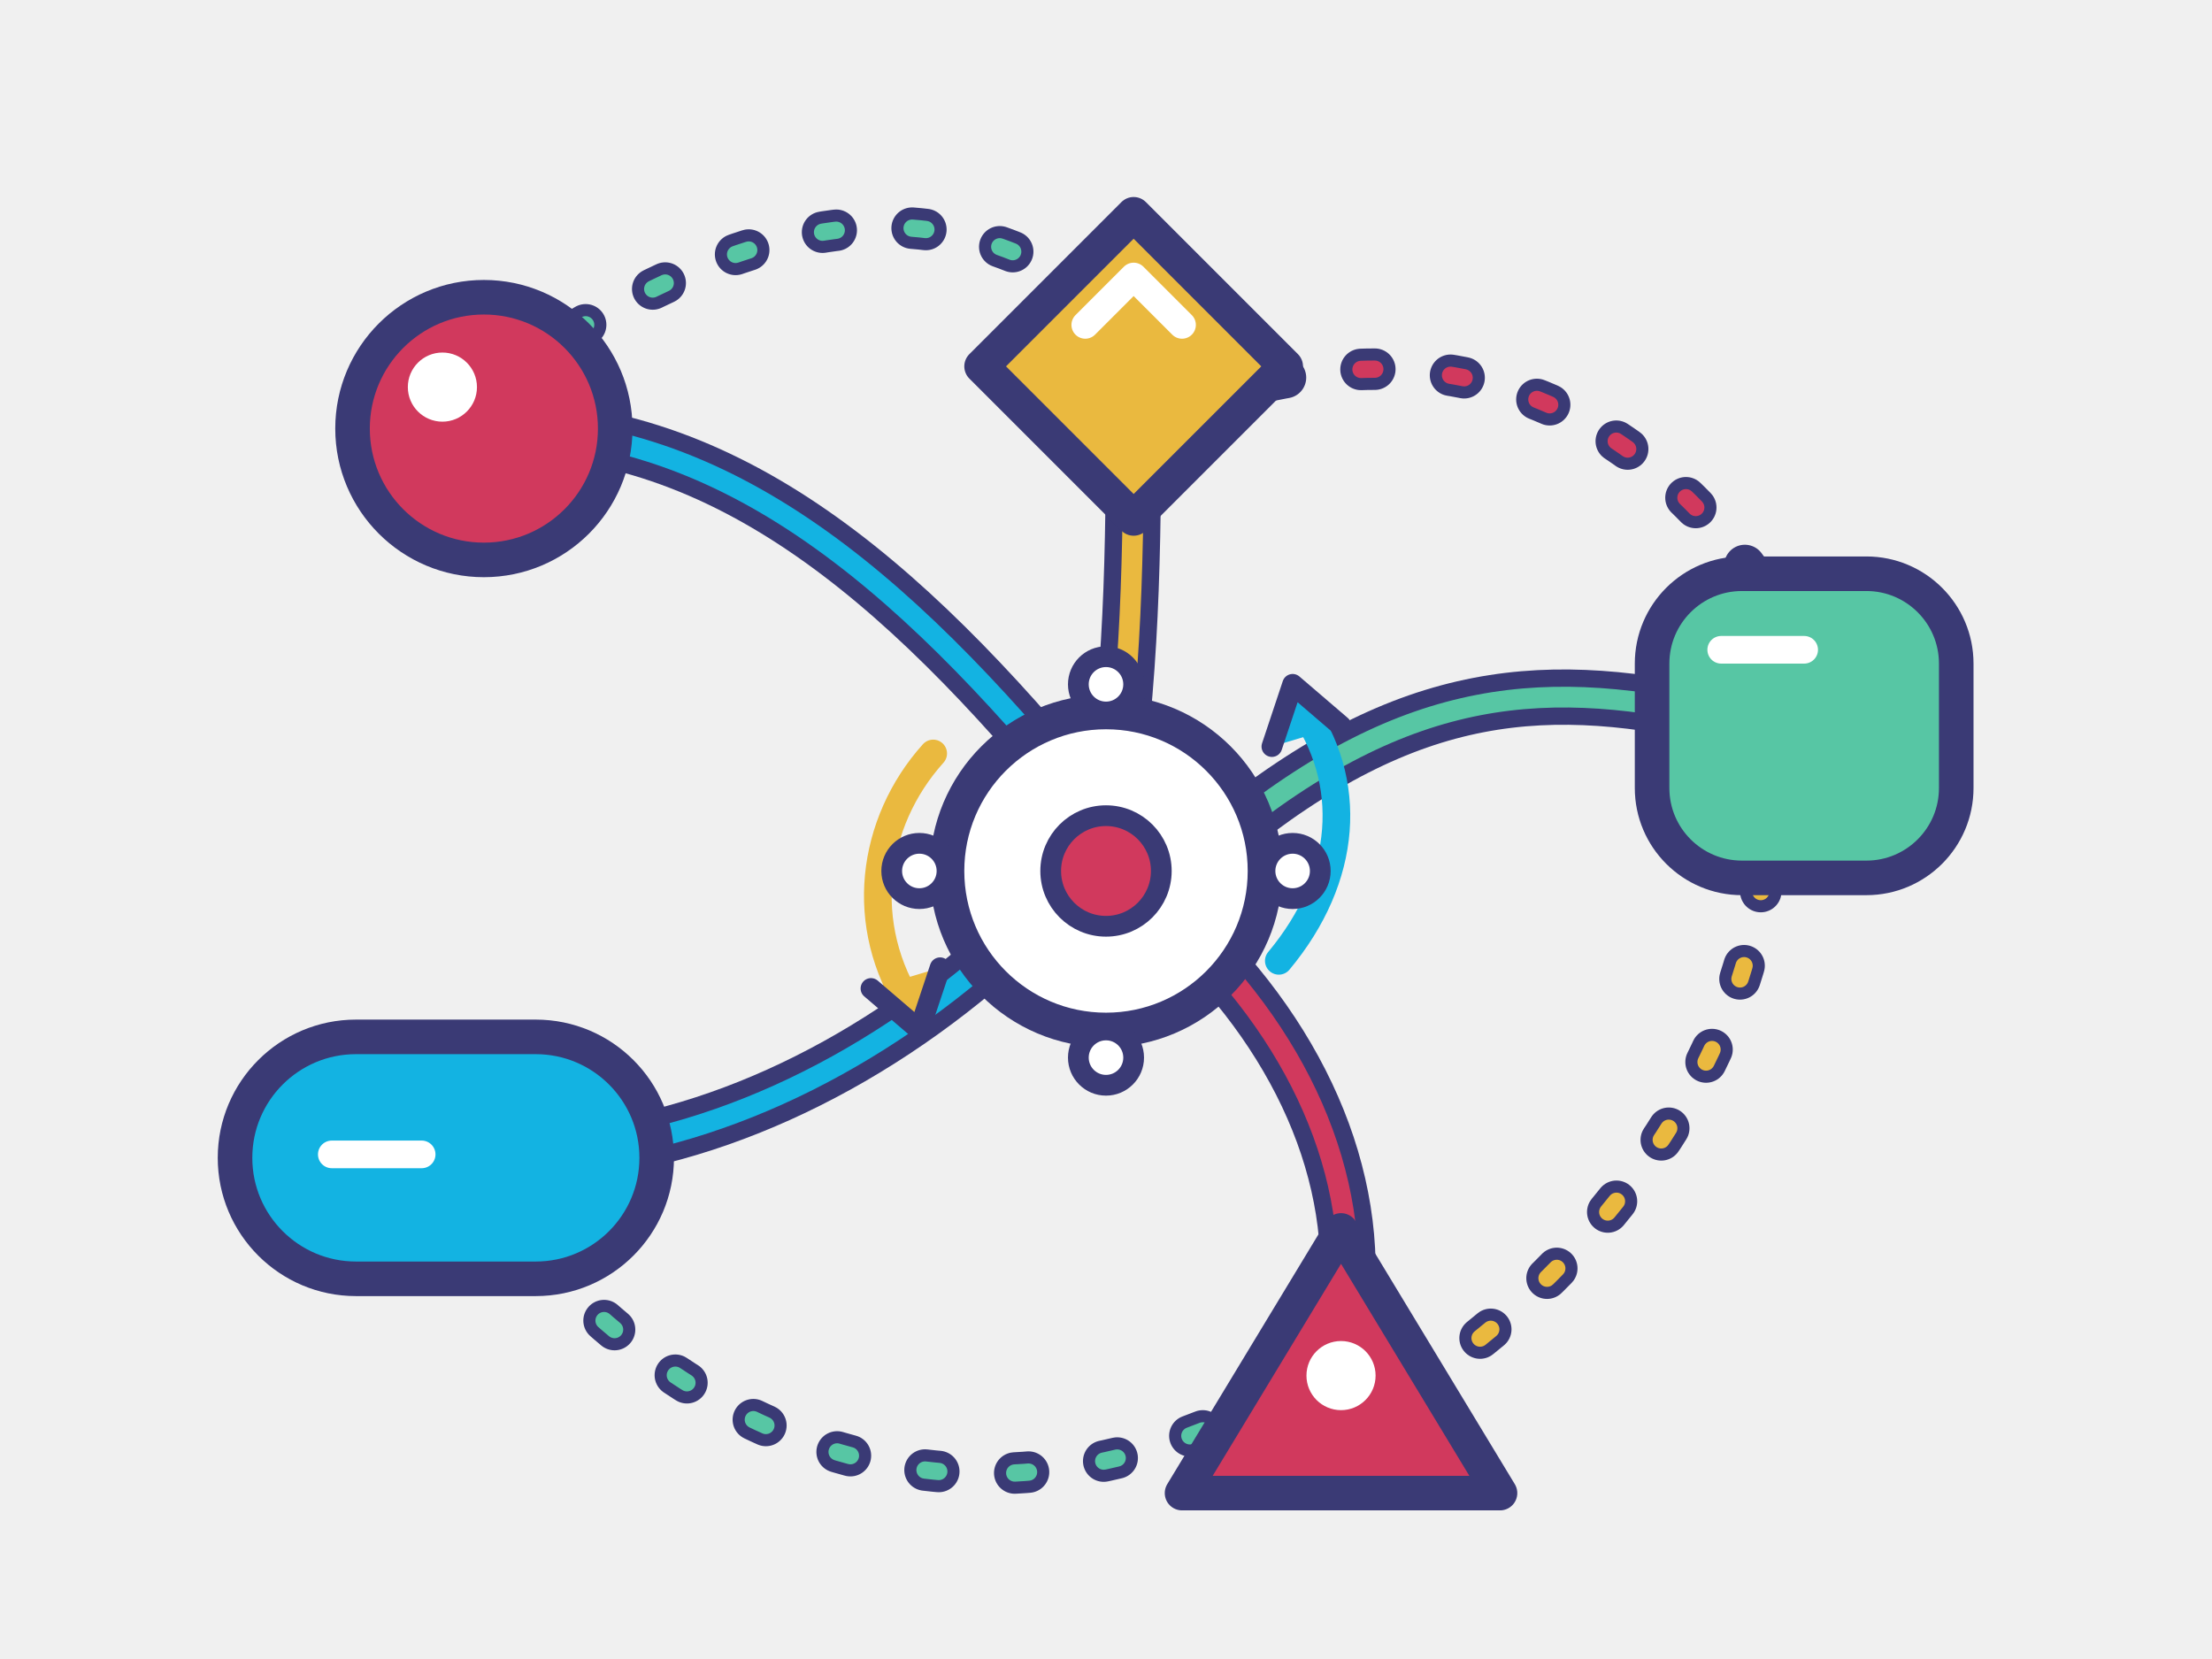
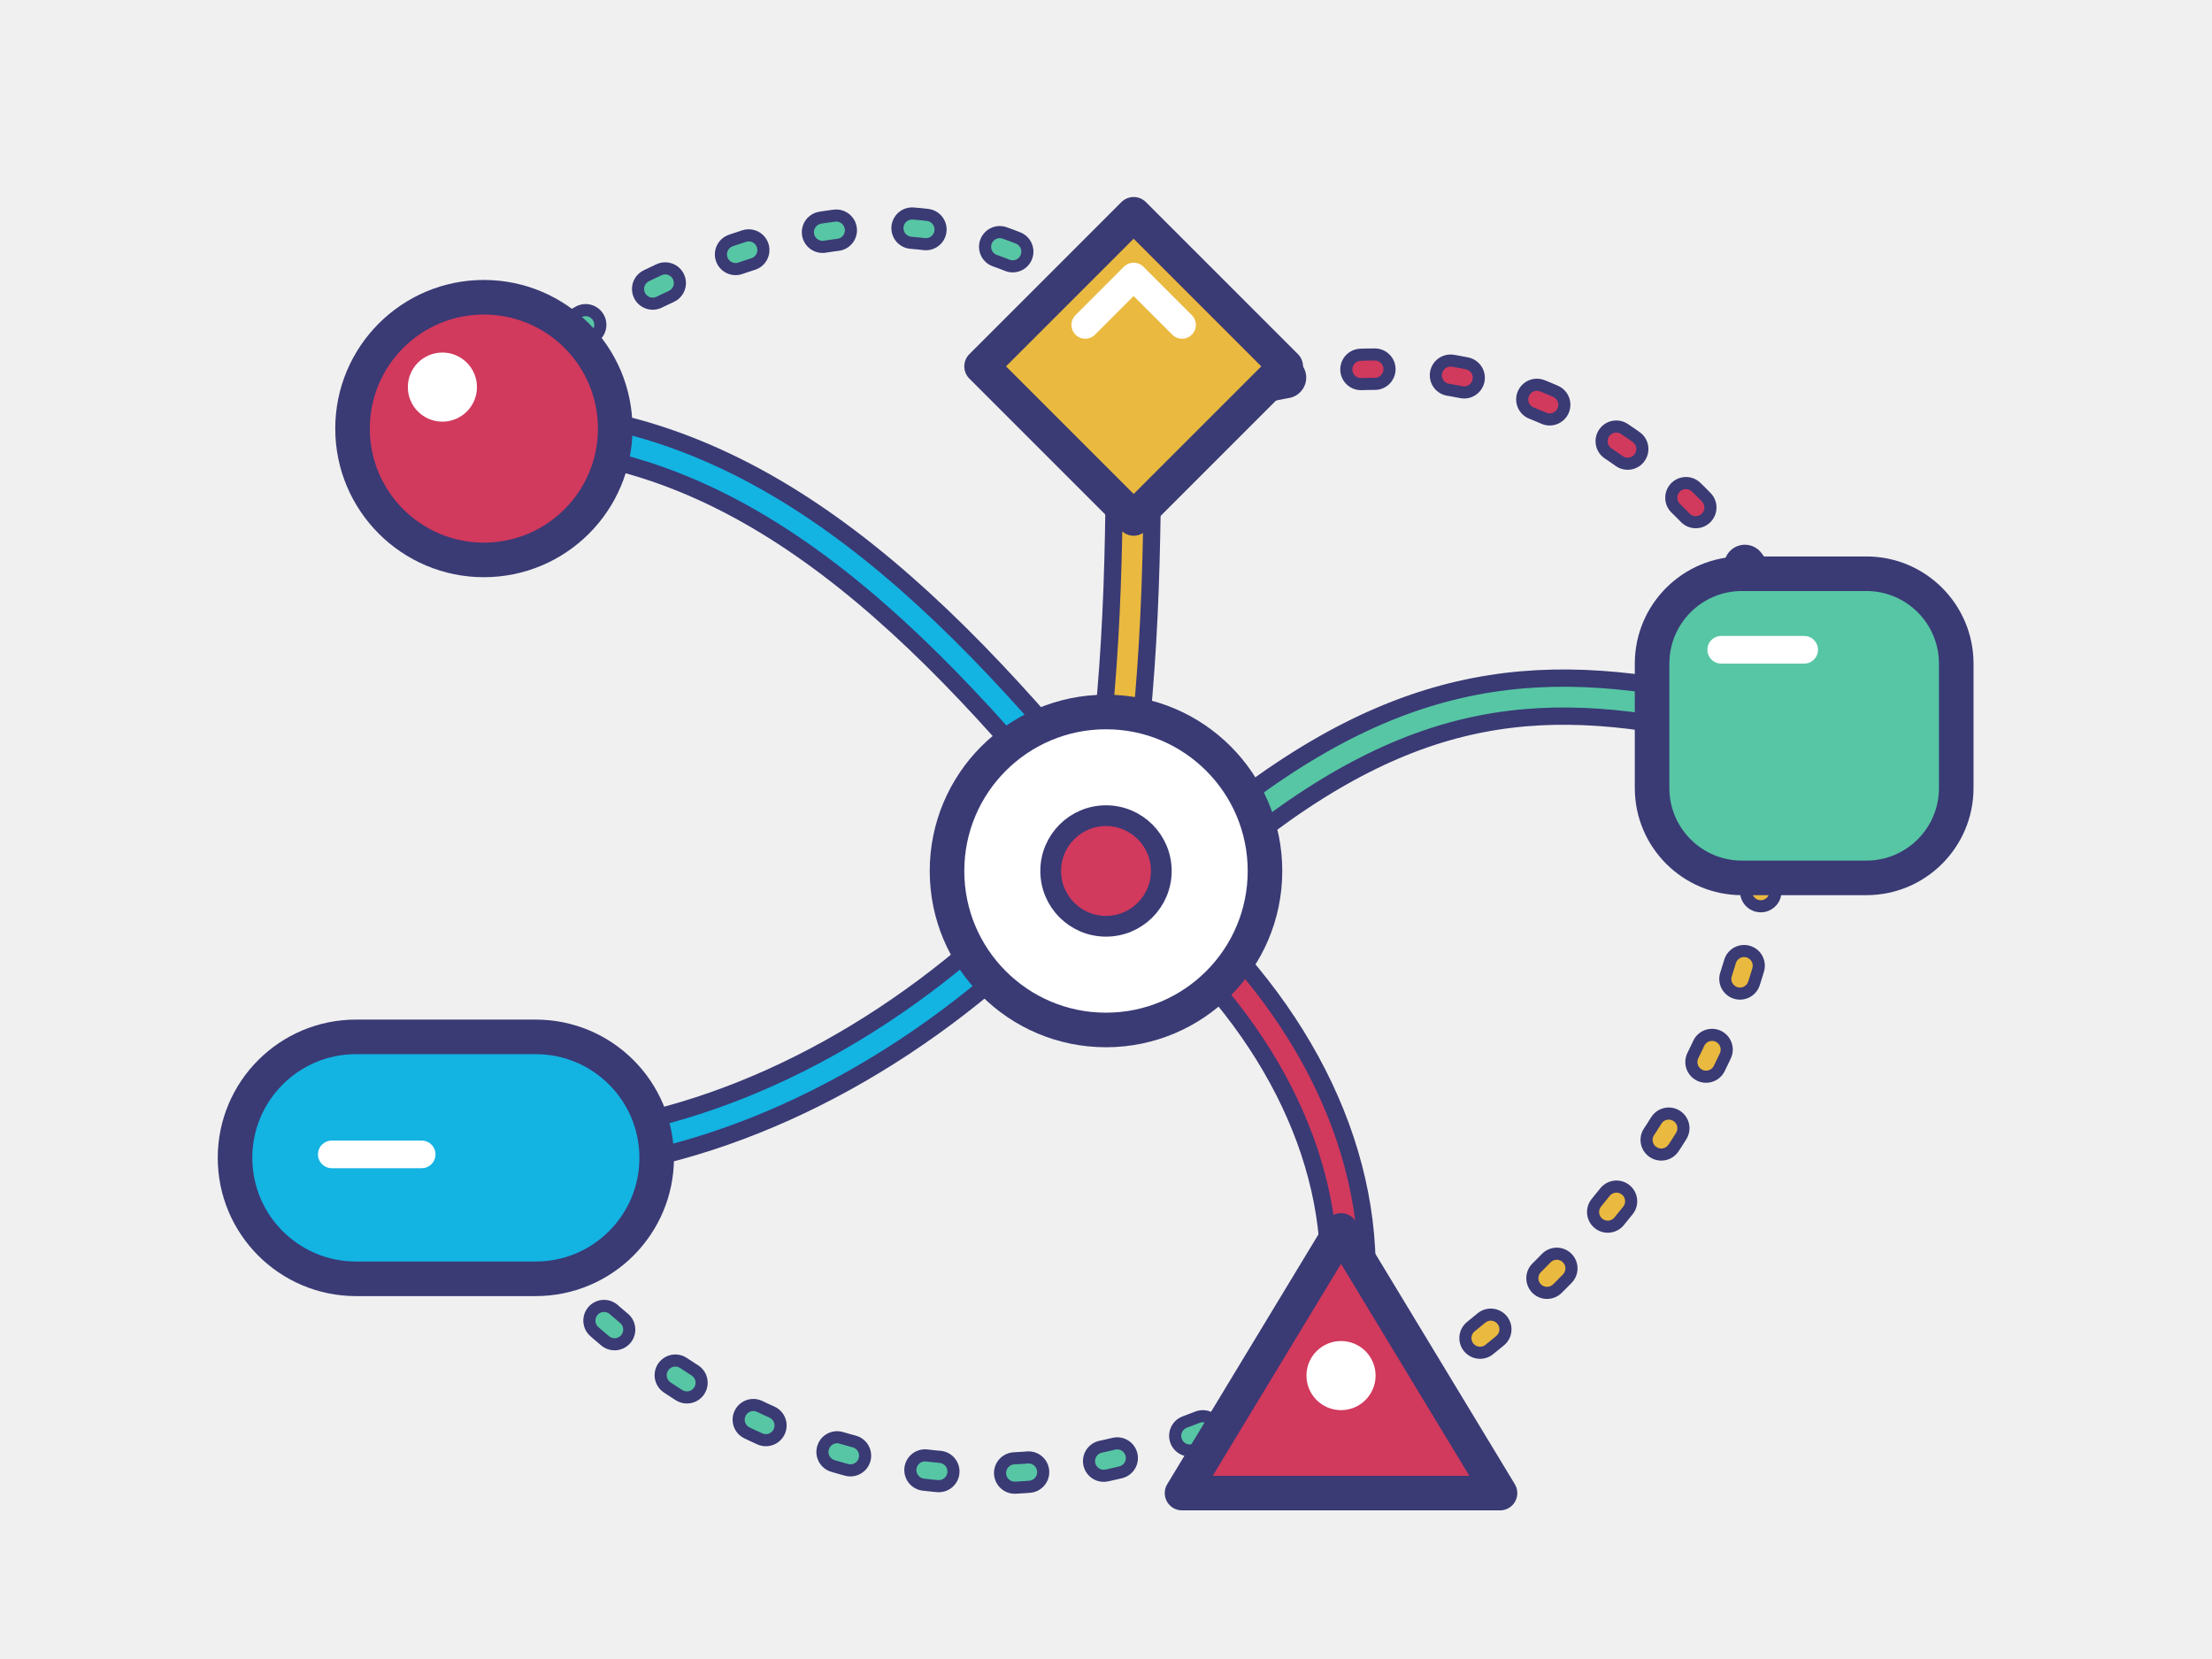
- <svg xmlns="http://www.w3.org/2000/svg" viewBox="0 0 320 240" fill="none" aria-hidden="true" focusable="false">
-   <g stroke="#3a3a75" stroke-linecap="round" stroke-linejoin="round">
-     <path d="M70 62C104 61 130 83 157 116" stroke-width="8" />
-     <path d="M70 62C104 61 130 83 157 116" stroke="#13b3e2" stroke-width="3" />
-     <path d="M164 53C164 77 164 94 161 116" stroke-width="8" />
-     <path d="M164 53C164 77 164 94 161 116" stroke="#eab93f" stroke-width="3" />
-     <path d="M177 121C204 99 224 98 250 104" stroke-width="8" />
-     <path d="M177 121C204 99 224 98 250 104" stroke="#57c6a4" stroke-width="3" />
-     <path d="M173 136C190 153 198 174 194 194" stroke-width="8" />
-     <path d="M173 136C190 153 198 174 194 194" stroke="#d1395d" stroke-width="3" />
-     <path d="M145 137C125 155 101 166 78 167" stroke-width="8" />
-     <path d="M145 137C125 155 101 166 78 167" stroke="#13b3e2" stroke-width="3" />
-     <path d="M83 48C120 26 143 30 164 47" stroke-width="6" stroke-dasharray="2 11" />
-     <path d="M83 48C120 26 143 30 164 47" stroke="#57c6a4" stroke-width="2.5" stroke-dasharray="2 11" />
-     <path d="M184 55C218 48 242 65 256 87" stroke-width="6" stroke-dasharray="2 11" />
-     <path d="M184 55C218 48 242 65 256 87" stroke="#d1395d" stroke-width="2.5" stroke-dasharray="2 11" />
-     <path d="M255 127C251 159 227 184 211 196" stroke-width="6" stroke-dasharray="2 11" />
-     <path d="M255 127C251 159 227 184 211 196" stroke="#eab93f" stroke-width="2.5" stroke-dasharray="2 11" />
-     <path d="M174 207C136 222 103 208 80 184" stroke-width="6" stroke-dasharray="2 11" />
-     <path d="M174 207C136 222 103 208 80 184" stroke="#57c6a4" stroke-width="2.5" stroke-dasharray="2 11" />
-     <path d="M135 109C126 119 124 134 132 146" stroke="#eab93f" stroke-width="4" />
-     <path d="M126 143L133 149L136 140" fill="#eab93f" stroke-width="3" />
-     <path d="M185 139C195 127 196 113 188 102" stroke="#13b3e2" stroke-width="4" />
-     <path d="M194 105L187 99L184 108" fill="#13b3e2" stroke-width="3" />
+ <svg xmlns="http://www.w3.org/2000/svg" viewBox="0 0 320 240" fill="none" aria-hidden="true" focusable="false" version="1.1" id="svg32">
+   <defs id="defs32" />
+   <g stroke="#3a3a75" stroke-linecap="round" stroke-linejoin="round" id="g22">
+     <path d="M70 62C104 61 130 83 157 116" stroke-width="8" id="path1" />
+     <path d="M70 62C104 61 130 83 157 116" stroke="#13b3e2" stroke-width="3" id="path2" />
+     <path d="M164 53C164 77 164 94 161 116" stroke-width="8" id="path3" />
+     <path d="M164 53C164 77 164 94 161 116" stroke="#eab93f" stroke-width="3" id="path4" />
+     <path d="M177 121C204 99 224 98 250 104" stroke-width="8" id="path5" />
+     <path d="M177 121C204 99 224 98 250 104" stroke="#57c6a4" stroke-width="3" id="path6" />
+     <path d="M173 136C190 153 198 174 194 194" stroke-width="8" id="path7" />
+     <path d="M173 136C190 153 198 174 194 194" stroke="#d1395d" stroke-width="3" id="path8" />
+     <path d="M145 137C125 155 101 166 78 167" stroke-width="8" id="path9" />
+     <path d="M145 137C125 155 101 166 78 167" stroke="#13b3e2" stroke-width="3" id="path10" />
+     <path d="M83 48C120 26 143 30 164 47" stroke-width="6" stroke-dasharray="2 11" id="path11" />
+     <path d="M83 48C120 26 143 30 164 47" stroke="#57c6a4" stroke-width="2.5" stroke-dasharray="2 11" id="path12" />
+     <path d="M184 55C218 48 242 65 256 87" stroke-width="6" stroke-dasharray="2 11" id="path13" />
+     <path d="M184 55C218 48 242 65 256 87" stroke="#d1395d" stroke-width="2.5" stroke-dasharray="2 11" id="path14" />
+     <path d="M255 127C251 159 227 184 211 196" stroke-width="6" stroke-dasharray="2 11" id="path15" />
+     <path d="M255 127C251 159 227 184 211 196" stroke="#eab93f" stroke-width="2.5" stroke-dasharray="2 11" id="path16" />
+     <path d="M174 207C136 222 103 208 80 184" stroke-width="6" stroke-dasharray="2 11" id="path17" />
+     <path d="M174 207C136 222 103 208 80 184" stroke="#57c6a4" stroke-width="2.5" stroke-dasharray="2 11" id="path18" />
  </g>
-   <circle cx="70" cy="62" r="19" fill="#d1395d" stroke="#3a3a75" stroke-width="5" />
-   <circle cx="64" cy="56" r="5" fill="#fff" />
-   <path d="M164 31L186 53L164 75L142 53Z" fill="#eab93f" stroke="#3a3a75" stroke-width="5" stroke-linejoin="round" />
-   <path d="M157 47L164 40L171 47" stroke="#fff" stroke-width="4" stroke-linecap="round" stroke-linejoin="round" />
-   <rect x="239" y="83" width="44" height="44" rx="13" fill="#57c6a4" stroke="#3a3a75" stroke-width="5" />
-   <path d="M249 94H261" stroke="#fff" stroke-width="4" stroke-linecap="round" />
-   <path d="M194 178L217 216H171Z" fill="#d1395d" stroke="#3a3a75" stroke-width="5" stroke-linejoin="round" />
-   <circle cx="194" cy="199" r="5" fill="#fff" />
-   <rect x="34" y="150" width="61" height="35" rx="17.5" fill="#13b3e2" stroke="#3a3a75" stroke-width="5" />
-   <path d="M48 167H61" stroke="#fff" stroke-width="4" stroke-linecap="round" />
-   <circle cx="160" cy="126" r="23" fill="#fff" stroke="#3a3a75" stroke-width="5" />
-   <circle cx="160" cy="126" r="8" fill="#d1395d" stroke="#3a3a75" stroke-width="3" />
-   <circle cx="160" cy="99" r="4" fill="#fff" stroke="#3a3a75" stroke-width="3" />
-   <circle cx="187" cy="126" r="4" fill="#fff" stroke="#3a3a75" stroke-width="3" />
-   <circle cx="160" cy="153" r="4" fill="#fff" stroke="#3a3a75" stroke-width="3" />
-   <circle cx="133" cy="126" r="4" fill="#fff" stroke="#3a3a75" stroke-width="3" />
+   <circle cx="70" cy="62" r="19" fill="#d1395d" stroke="#3a3a75" stroke-width="5" id="circle22" />
+   <circle cx="64" cy="56" r="5" fill="#fff" id="circle23" />
+   <path d="M164 31L186 53L164 75L142 53Z" fill="#eab93f" stroke="#3a3a75" stroke-width="5" stroke-linejoin="round" id="path23" />
+   <path d="M157 47L164 40L171 47" stroke="#fff" stroke-width="4" stroke-linecap="round" stroke-linejoin="round" id="path24" />
+   <rect x="239" y="83" width="44" height="44" rx="13" fill="#57c6a4" stroke="#3a3a75" stroke-width="5" id="rect24" />
+   <path d="M249 94H261" stroke="#fff" stroke-width="4" stroke-linecap="round" id="path25" />
+   <path d="M194 178L217 216H171Z" fill="#d1395d" stroke="#3a3a75" stroke-width="5" stroke-linejoin="round" id="path26" />
+   <circle cx="194" cy="199" r="5" fill="#fff" id="circle26" />
+   <rect x="34" y="150" width="61" height="35" rx="17.5" fill="#13b3e2" stroke="#3a3a75" stroke-width="5" id="rect26" />
+   <path d="M48 167H61" stroke="#fff" stroke-width="4" stroke-linecap="round" id="path27" />
+   <circle cx="160" cy="126" r="23" fill="#fff" stroke="#3a3a75" stroke-width="5" id="circle27" />
+   <circle cx="160" cy="126" r="8" fill="#d1395d" stroke="#3a3a75" stroke-width="3" id="circle28" />
</svg>
